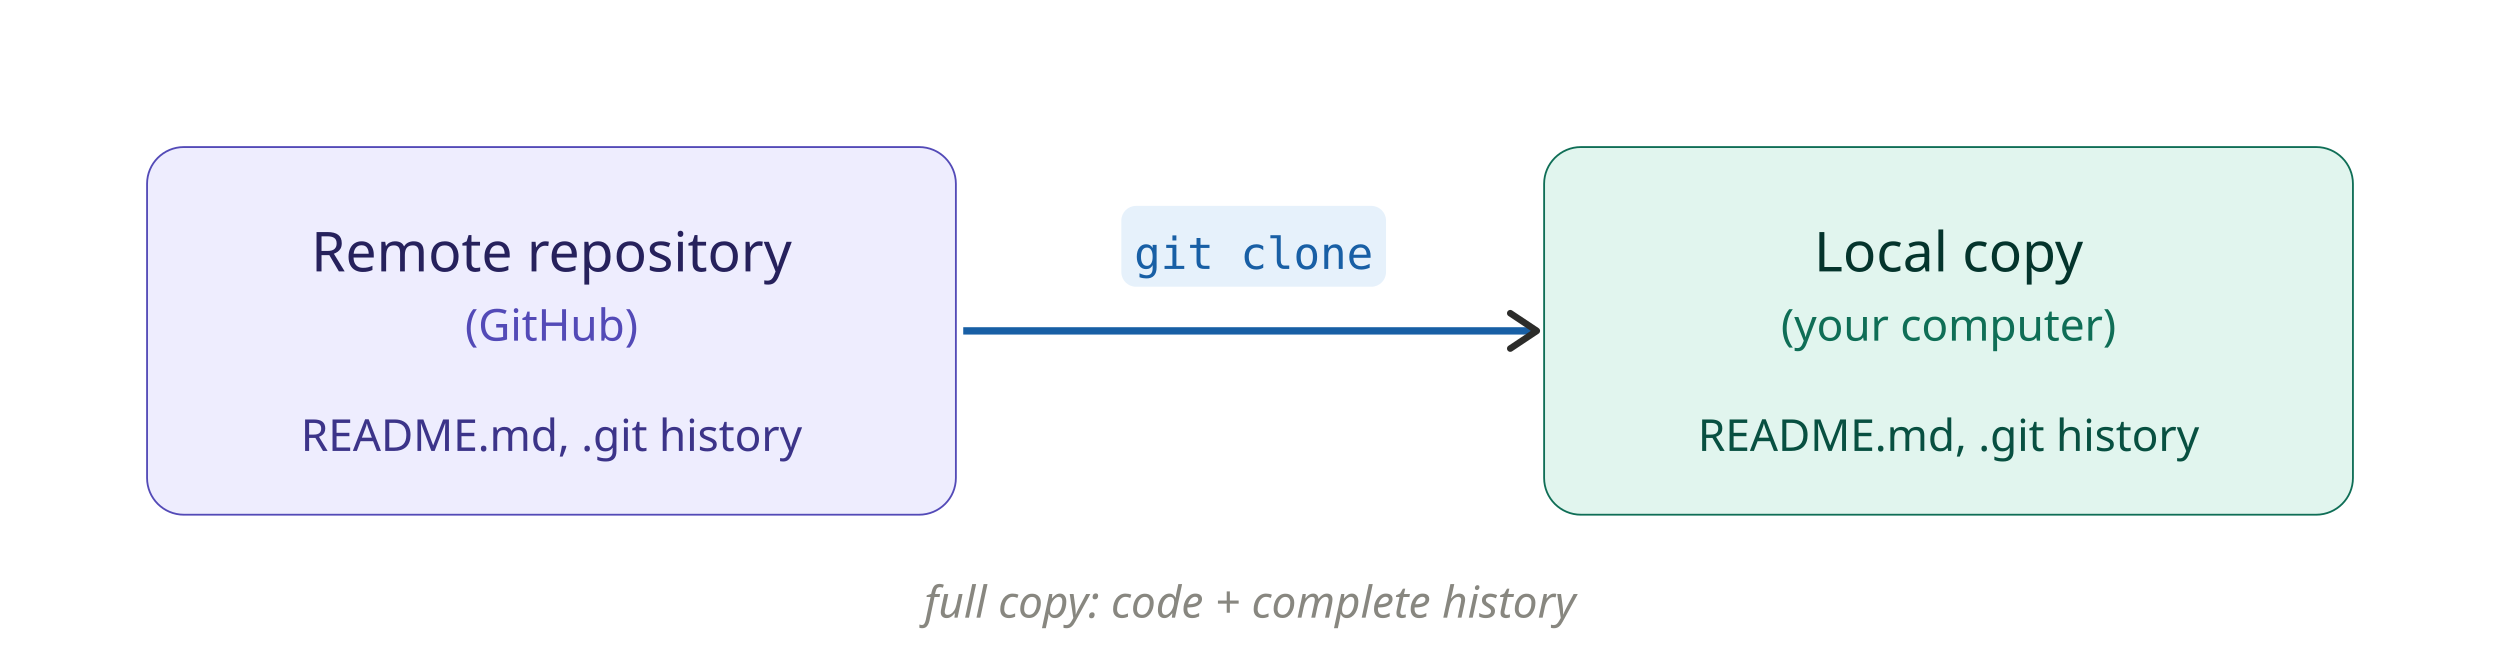
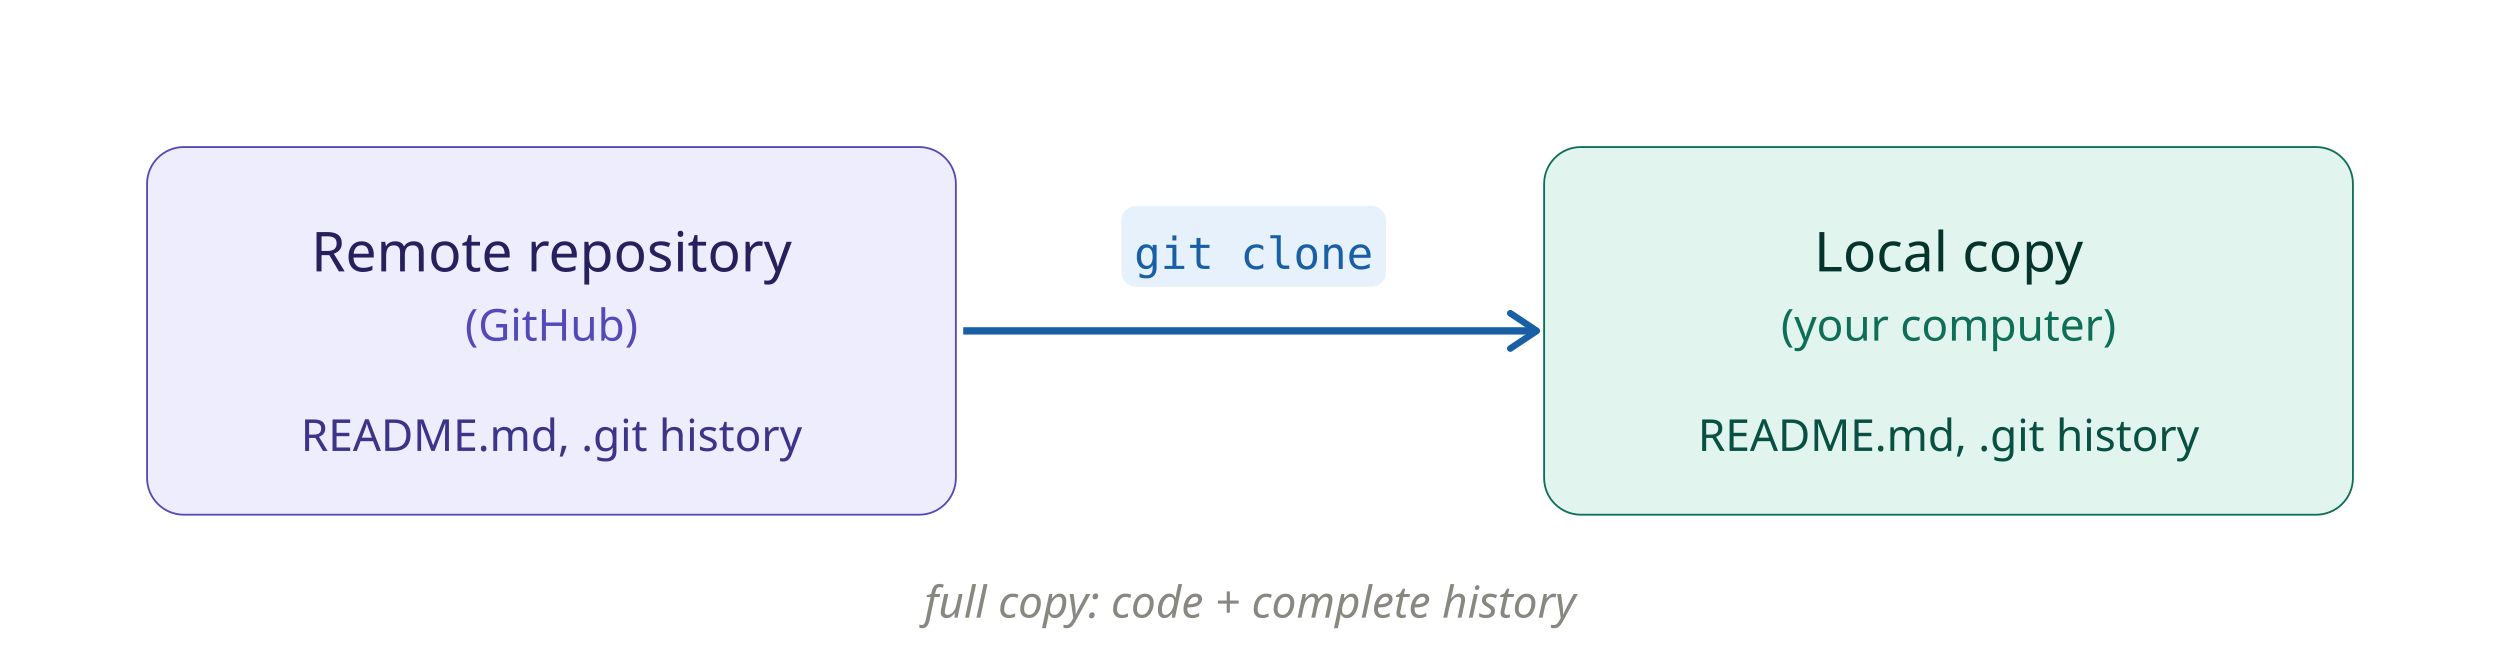
<svg xmlns="http://www.w3.org/2000/svg" width="100%" viewBox="0 0 680 180" role="img">
  <defs>
    <marker id="arrow" viewBox="0 0 10 10" refX="8" refY="5" markerWidth="6" markerHeight="6" orient="auto-start-reverse">
-       <path d="M2 1L8 5L2 9" fill="none" stroke="#2C2C2A" stroke-width="1.5" stroke-linecap="round" stroke-linejoin="round" />
+       <path d="M2 1L8 5L2 9" fill="none" stroke="#185FA5" stroke-width="1.5" stroke-linecap="round" stroke-linejoin="round" />
    </marker>
  </defs>
  <rect x="40" y="40" width="220" height="100" rx="10" fill="#EEEDFE" stroke="#534AB7" stroke-width="0.5" />
  <text x="150" y="68" text-anchor="middle" dominant-baseline="central" font-family="sans-serif" font-size="15" font-weight="500" fill="#26215C">Remote repository</text>
  <text x="150" y="88" text-anchor="middle" dominant-baseline="central" font-family="sans-serif" font-size="12" fill="#534AB7">(GitHub)</text>
  <text x="150" y="118" text-anchor="middle" dominant-baseline="central" font-family="sans-serif" font-size="12" fill="#3C3489">README.md, .git history</text>
  <line x1="262" y1="90" x2="418" y2="90" stroke="#185FA5" stroke-width="2" marker-end="url(#arrow)" />
  <rect x="305" y="56" width="72" height="22" rx="4" fill="#E6F1FB" />
  <text x="341" y="69" text-anchor="middle" dominant-baseline="central" font-family="monospace" font-size="12" fill="#185FA5">git clone</text>
  <rect x="420" y="40" width="220" height="100" rx="10" fill="#E1F5EE" stroke="#0F6E56" stroke-width="0.5" />
  <text x="530" y="68" text-anchor="middle" dominant-baseline="central" font-family="sans-serif" font-size="15" font-weight="500" fill="#04342C">Local copy</text>
  <text x="530" y="88" text-anchor="middle" dominant-baseline="central" font-family="sans-serif" font-size="12" fill="#0F6E56">(your computer)</text>
  <text x="530" y="118" text-anchor="middle" dominant-baseline="central" font-family="sans-serif" font-size="12" fill="#085041">README.md, .git history</text>
  <text x="340" y="168" text-anchor="middle" font-family="sans-serif" font-size="12" font-style="italic" fill="#888780">full copy: code + complete history</text>
</svg>
